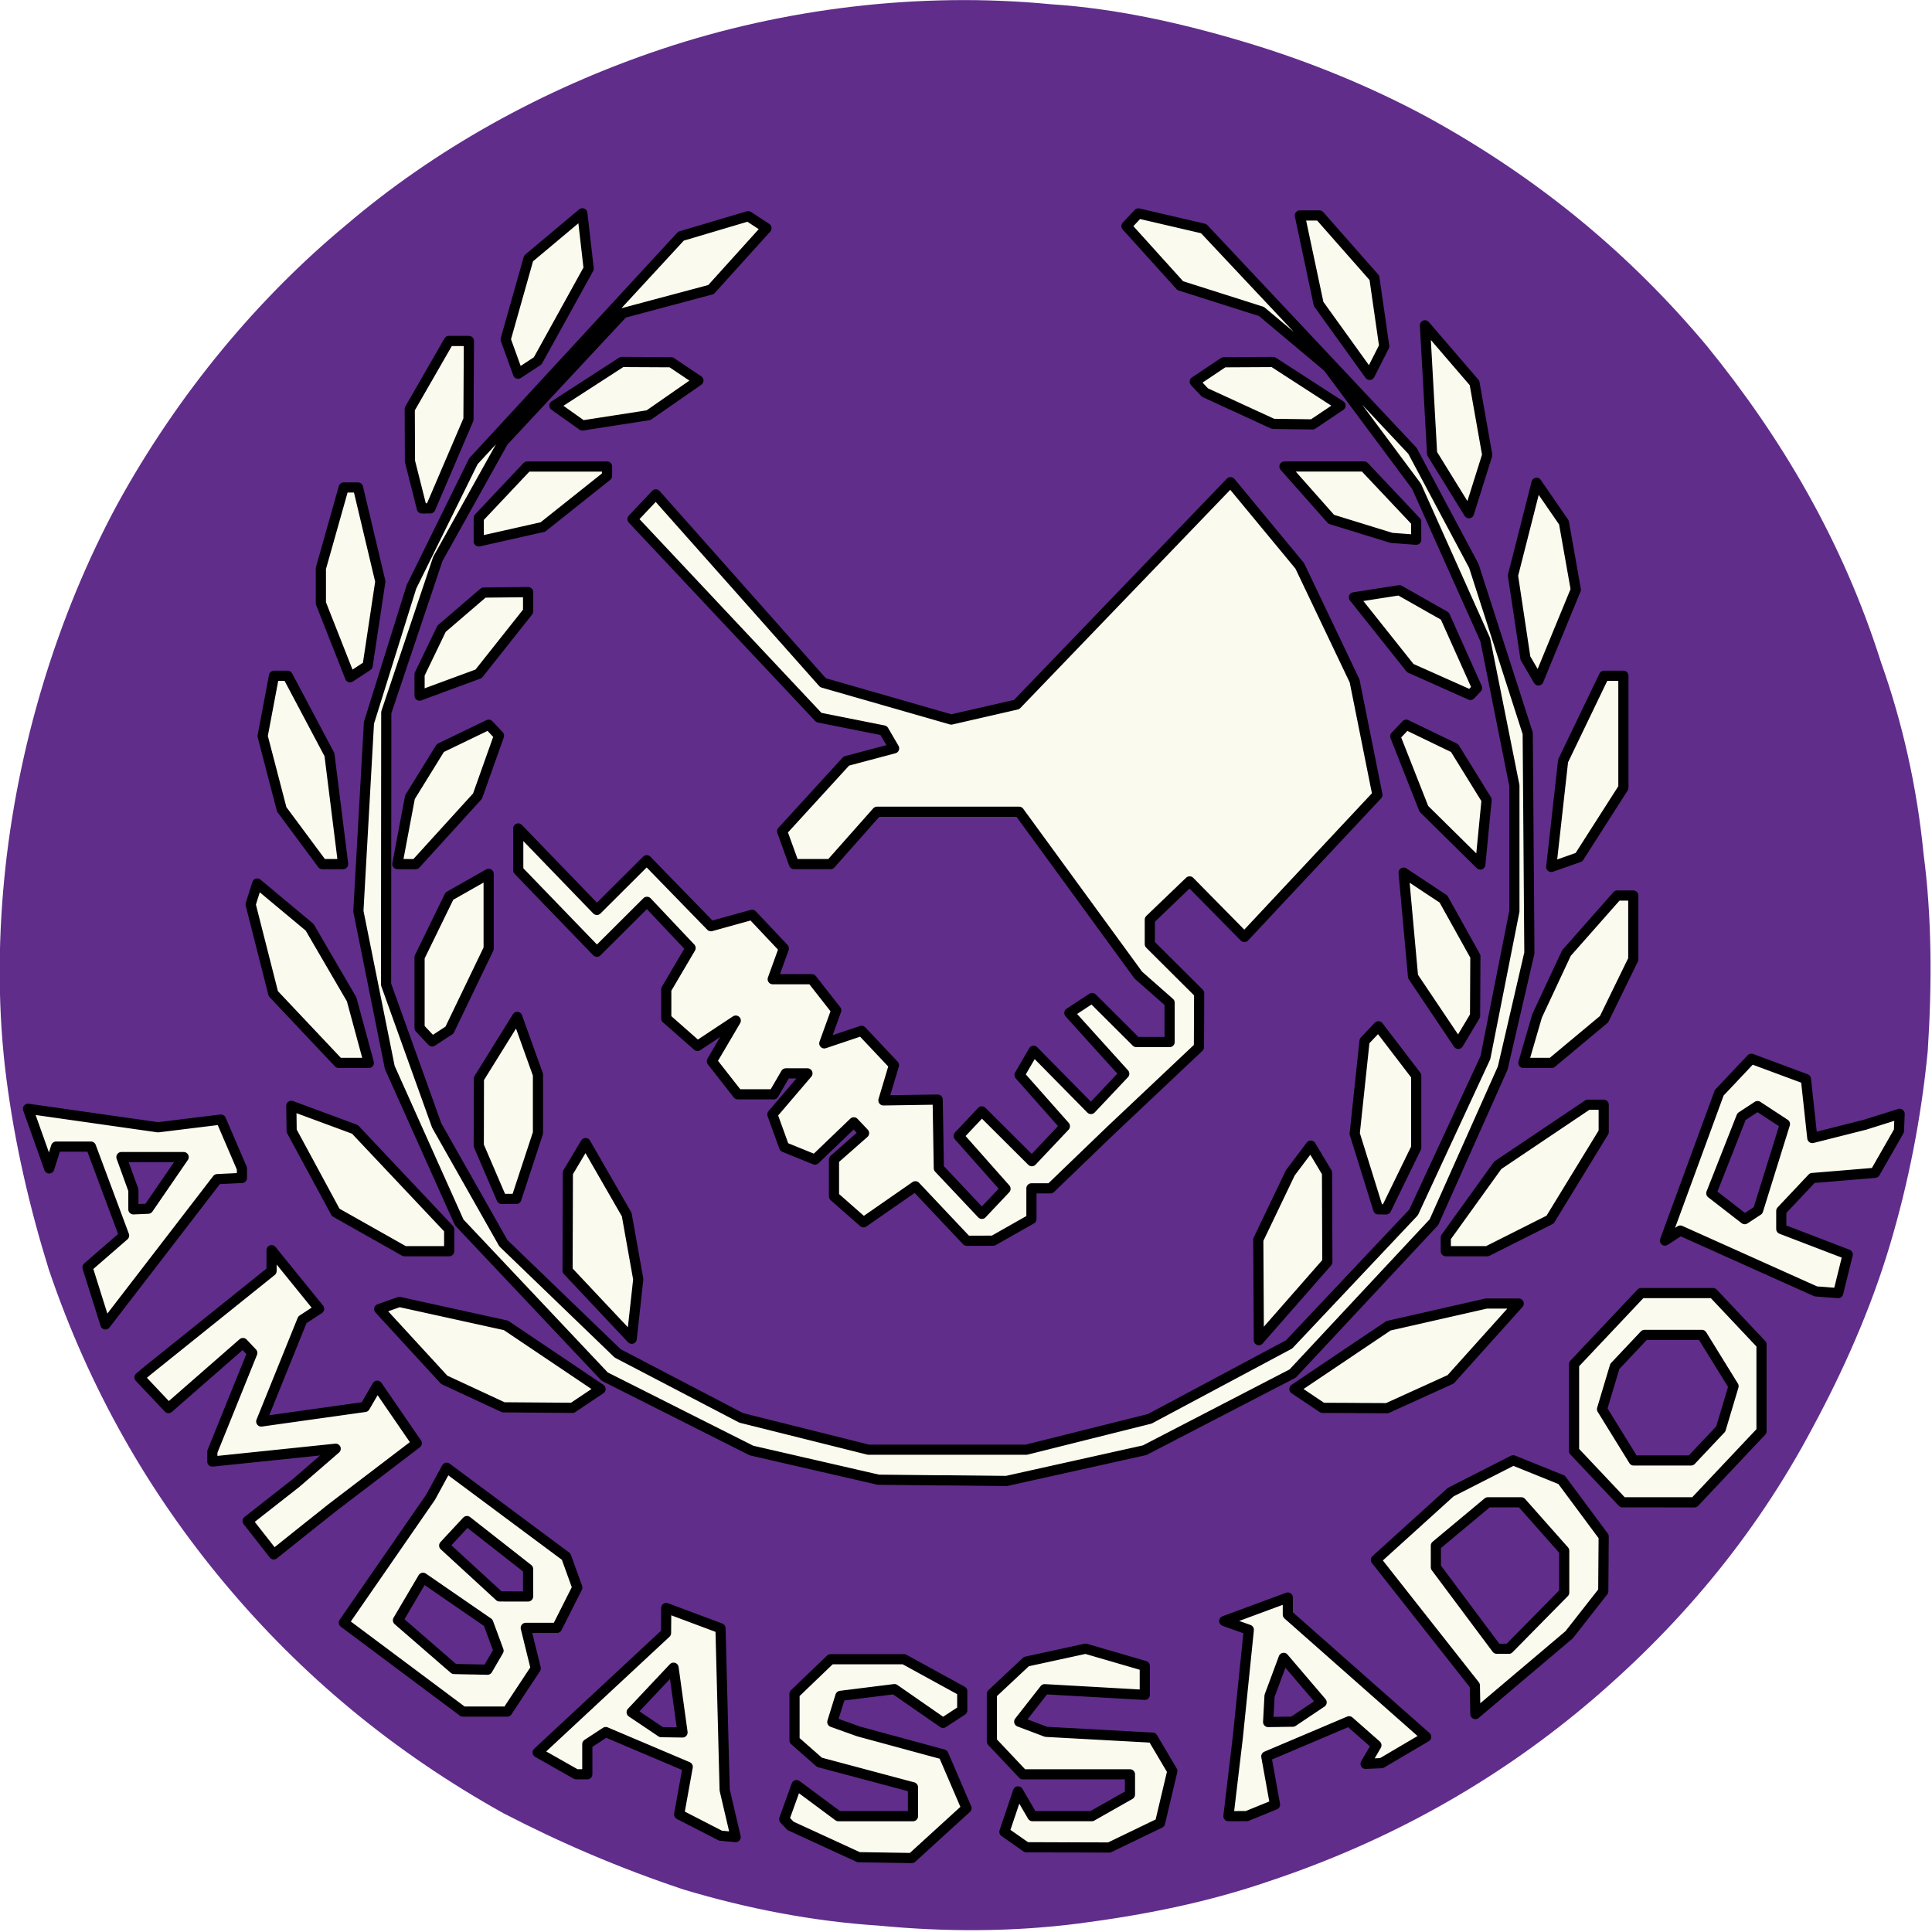
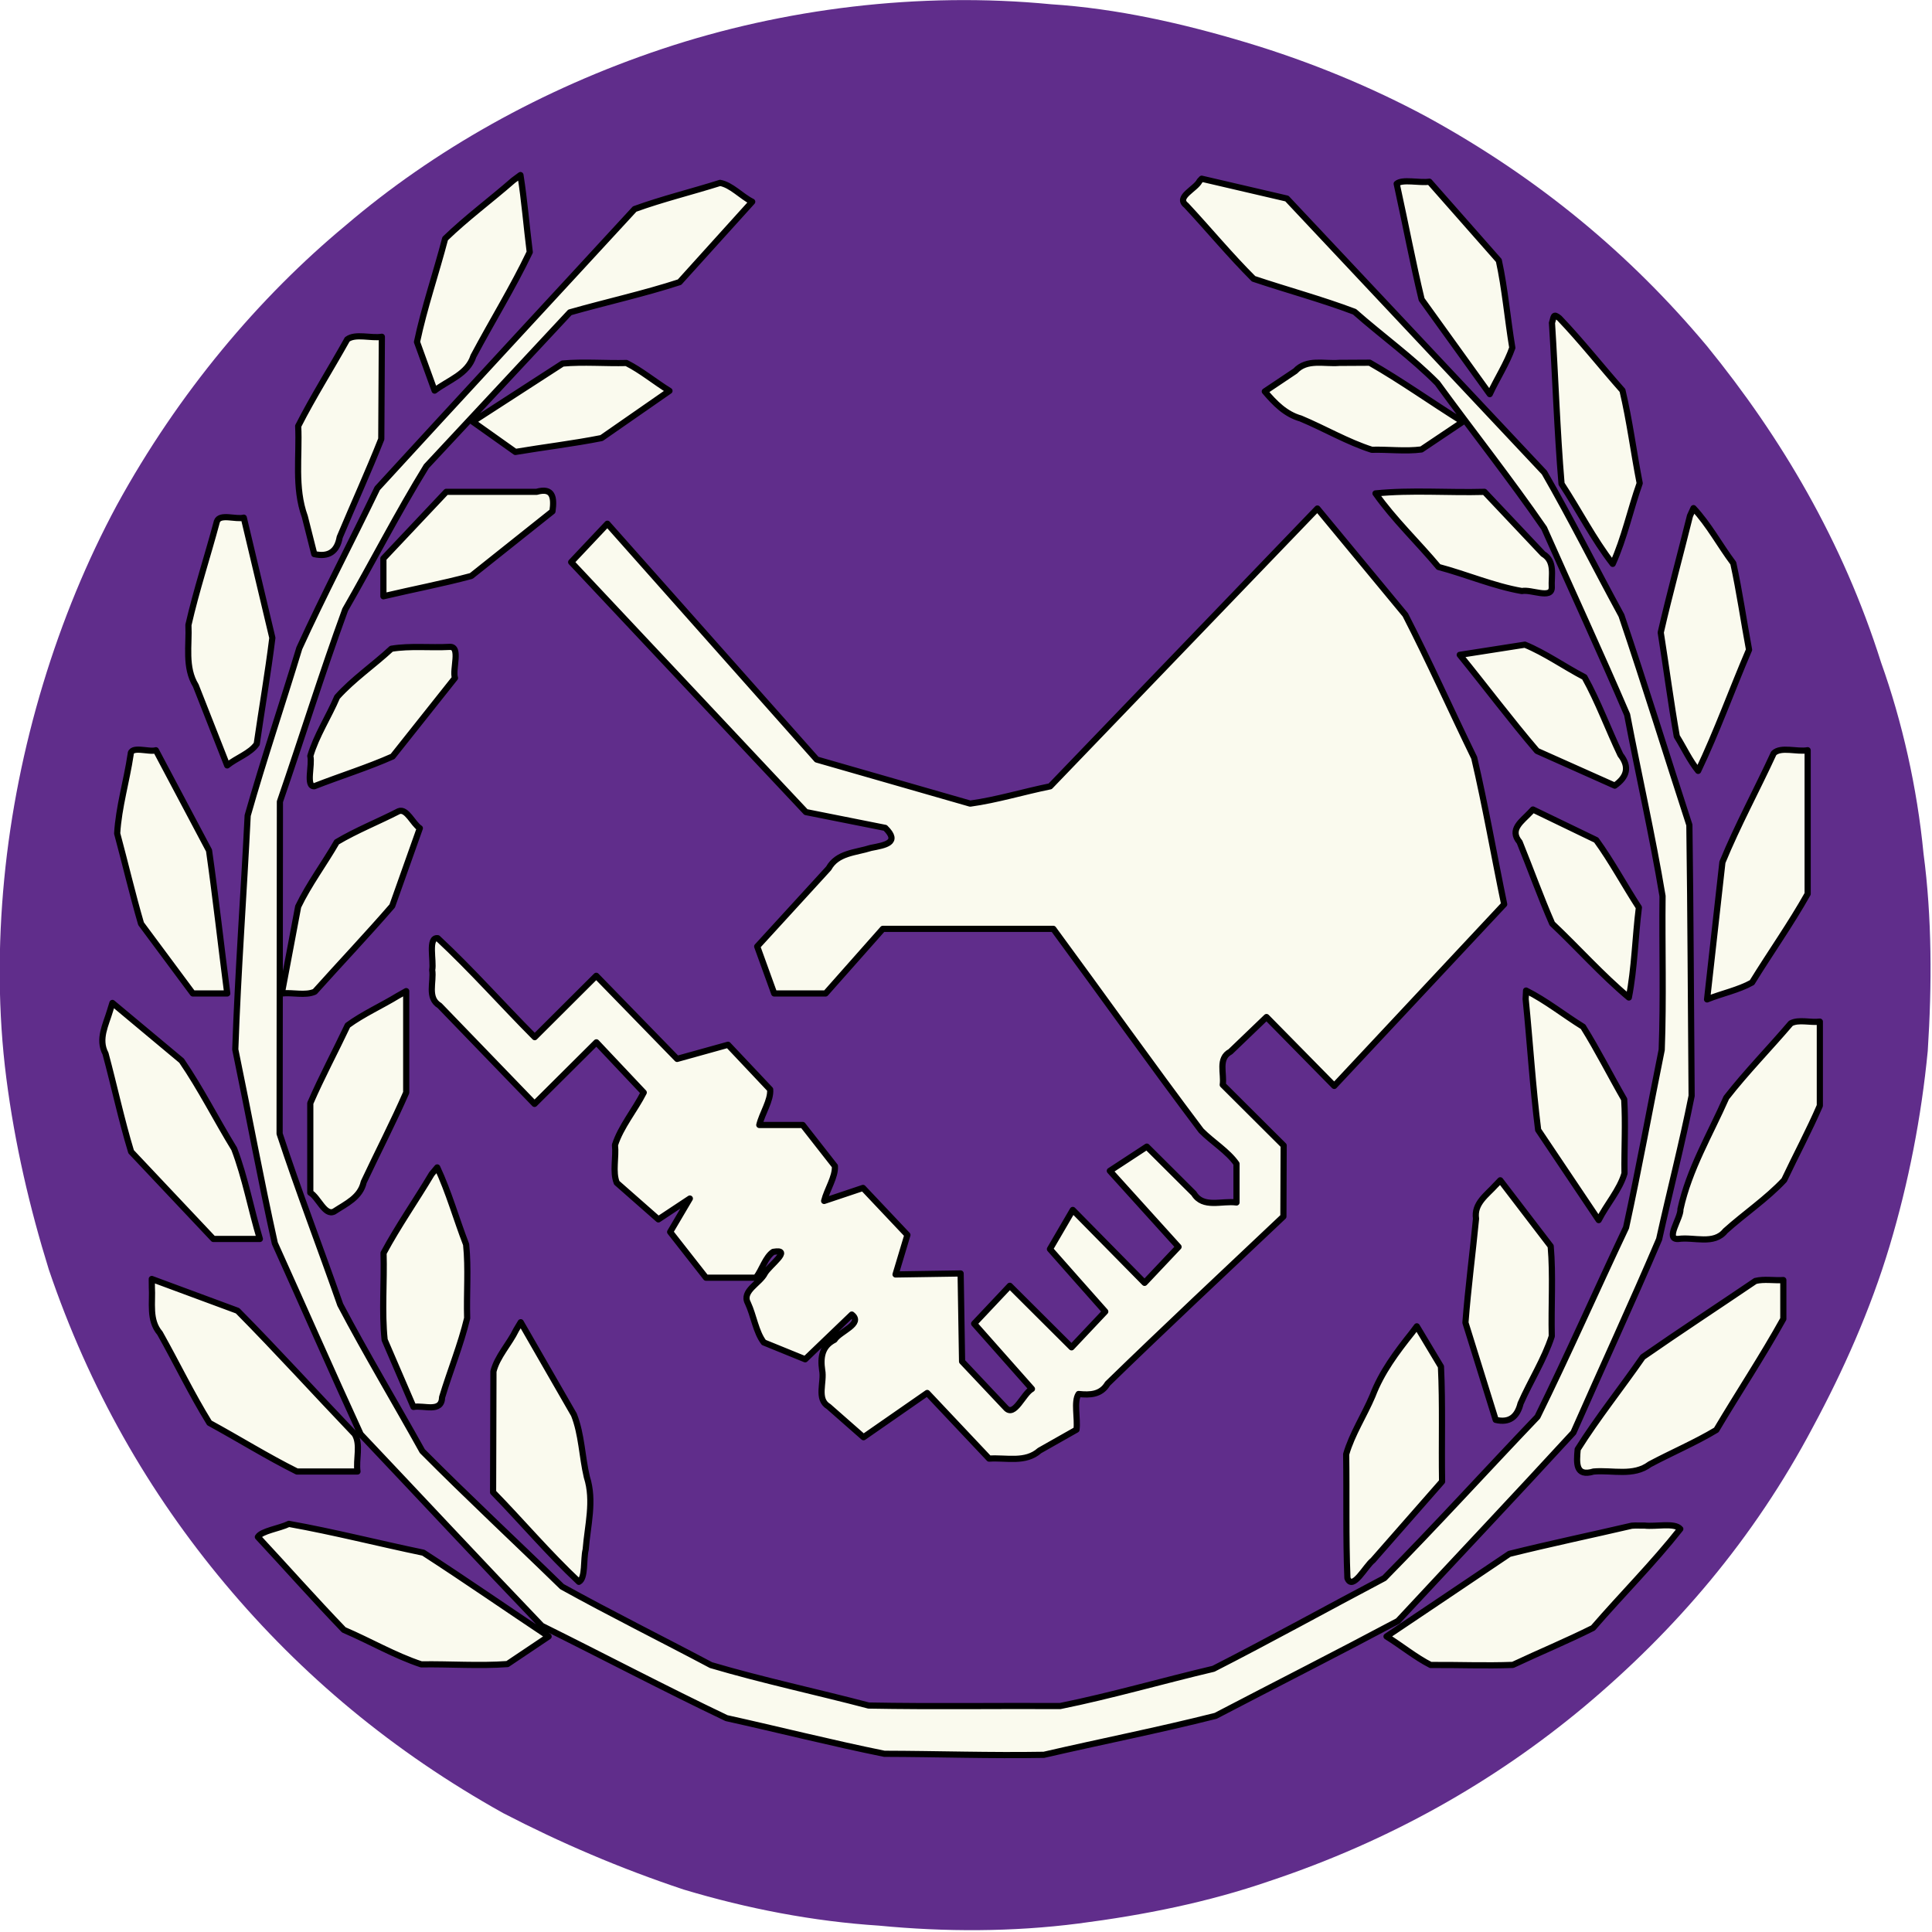
<svg xmlns="http://www.w3.org/2000/svg" version="1.1" width="91" height="91" viewBox="0, 0, 91, 91" xml:space="preserve" fill-rule="evenodd" stroke-linecap="round" stroke-linejoin="round" style="clip-rule:evenodd;">
  <filter x="-0.2" width="300%" height="300%" id="dropshadow">
    <feGaussianBlur stdDeviation="2" in="SourceAlpha" />
    <feOffset dx="0" dy="0" result="offsetblur" />
    <feMerge>
      <feMergeNode />
      <feMergeNode in="SourceGraphic" />
    </feMerge>
  </filter>
  <g id="background">
    <path d="M16.3 10.6 C20.4 7.1 25.5 4.2 31.2 2.3 C36.9 0.4 43.3 -0.4 49.5 0.2 C52.6 0.4 55.7 1.1 58.7 2 C61.7 2.9 64.6 4.1 67.2 5.5 C72.5 8.4 76.8 12 80.4 16.3 C83.9 20.6 86.8 25.5 88.6 31.2 C89.6 34 90.3 37.1 90.6 40.2 C91 43.2 91 46.4 90.8 49.5 C90.5 52.6 89.9 55.7 89 58.7 C88.1 61.7 86.8 64.6 85.4 67.2 C82.6 72.5 78.9 76.8 74.6 80.4 C70.4 83.9 65.5 86.7 59.8 88.6 C56.9 89.6 53.9 90.2 50.8 90.6 C47.7 91 44.5 91 41.4 90.7 C38.3 90.5 35.2 89.9 32.2 89 C29.2 88 26.4 86.8 23.7 85.4 C18.5 82.5 14.2 78.9 10.6 74.6 C7 70.3 4.2 65.4 2.3 59.8 C1.4 56.9 0.7 53.9 0.3 50.8 C-0.1 47.7 -0.1 44.5 0.2 41.4 C0.8 35.2 2.7 29 5.5 23.8 C8.4 18.5 12.2 14 16.3 10.6 z" fill-rule="nonzero" style="fill:#602D8B;" />
  </g>
-   <path style="fill:#fafaee;fill-opacity:1;stroke:#000000;stroke-width:0.479;stroke-opacity:1" d="m 41.696,87.496 -1.252,-0.019 -1.605,-0.738 -1.605,-0.738 -0.148,-0.157 -0.148,-0.157 0.29,-0.803 0.29,-0.803 0.986,0.732 0.986,0.732 h 1.756 1.756 V 84.864 84.183 L 40.799,83.595 38.598,83.008 38.01,82.491 37.423,81.974 v -1.095 -1.095 l 0.85,-0.816 0.85,-0.816 h 1.729 1.729 l 1.371,0.752 1.371,0.752 v 0.451 0.451 l -0.452,0.296 -0.452,0.296 -1.145,-0.795 -1.145,-0.795 -1.272,0.159 -1.272,0.159 -0.191,0.616 -0.191,0.616 0.62,0.222 0.62,0.222 1.996,0.542 1.996,0.542 0.544,1.265 0.544,1.265 -1.287,1.174 -1.287,1.174 -1.252,-0.019 z m 8.602,-0.481 -1.953,-0.007 -0.518,-0.362 -0.518,-0.362 0.321,-0.953 0.321,-0.953 0.34,0.583 0.34,0.583 h 1.397 1.397 l 0.899,-0.51 0.899,-0.51 V 84.049 83.573 H 50.702 48.179 L 47.449,82.799 46.719,82.025 V 80.904 79.784 l 0.813,-0.761 0.813,-0.761 1.394,-0.303 1.394,-0.303 1.394,0.406 1.394,0.406 v 0.681 0.681 l -2.358,-0.133 -2.358,-0.133 -0.599,0.765 -0.599,0.765 0.633,0.239 0.633,0.239 2.508,0.137 2.508,0.137 0.465,0.786 0.465,0.786 -0.29,1.224 -0.29,1.224 -1.195,0.577 -1.195,0.577 -1.953,-0.007 z m -16.004,-0.519 -0.357,-0.033 -0.974,-0.501 -0.974,-0.501 0.202,-1.12 0.202,-1.12 -1.931,-0.819 -1.931,-0.819 -0.434,0.284 -0.434,0.284 v 0.71 0.71 h -0.263 -0.263 l -0.906,-0.514 -0.906,-0.514 3.023,-2.812 3.023,-2.812 0.005,-0.59 0.005,-0.59 1.278,0.478 1.278,0.478 0.098,3.808 0.098,3.808 0.259,1.109 0.259,1.109 -0.357,-0.033 z m -2.646,-4.902 0.5,0.007 -0.211,-1.525 -0.211,-1.525 -0.987,1.049 -0.987,1.049 0.697,0.469 0.697,0.469 0.5,0.007 z m 26.645,3.95 h -0.432 l 0.22,-1.848 0.22,-1.848 0.26,-2.542 0.26,-2.542 -0.579,-0.205 -0.579,-0.205 1.498,-0.554 1.498,-0.554 v 0.403 0.403 l 3.258,2.878 3.258,2.878 -1.051,0.619 -1.051,0.619 -0.376,0.017 -0.376,0.017 0.255,-0.437 0.255,-0.437 -0.643,-0.566 -0.643,-0.566 -1.95,0.827 -1.95,0.827 0.205,1.136 0.205,1.136 -0.666,0.271 -0.666,0.271 H 58.294 Z m 2.019,-4.443 0.581,-0.007 0.679,-0.455 0.679,-0.455 -0.894,-1.048 -0.894,-1.048 -0.333,0.895 -0.333,0.895 -0.033,0.616 -0.033,0.616 0.581,-0.007 z M 22.847,80.617 h -1.045 l -2.803,-2.094 -2.803,-2.094 2.045,-2.957 2.045,-2.957 0.376,-0.691 0.376,-0.691 2.814,2.093 2.814,2.093 0.263,0.728 0.263,0.728 -0.479,0.95 -0.479,0.95 h -0.735 -0.735 l 0.235,0.954 0.235,0.954 -0.672,1.017 -0.672,1.017 z m -0.673,-1.989 0.786,0.018 0.261,-0.448 0.261,-0.448 -0.244,-0.66 -0.244,-0.66 -1.535,-1.057 -1.535,-1.057 -0.59,1.001 -0.59,1.001 1.322,1.147 1.322,1.147 0.786,0.018 z m 2.029,-3.432 h 0.671 v -0.647 -0.647 l -1.44,-1.129 -1.44,-1.129 -0.536,0.577 -0.536,0.577 1.304,1.198 1.304,1.198 z m 47.497,3.671 -2.208,1.869 -0.012,-0.675 -0.012,-0.675 -2.33,-2.957 -2.33,-2.957 1.761,-1.595 1.761,-1.595 1.472,-0.75 1.472,-0.75 1.14,0.46 1.14,0.46 0.991,1.335 0.991,1.335 -0.01,1.289 -0.01,1.289 -0.803,1.024 -0.803,1.024 -2.208,1.869 z m -0.916,-1.207 h 0.284 l 1.304,-1.324 1.304,-1.324 v -0.985 -0.985 l -1.011,-1.141 -1.011,-1.141 h -0.786 -0.786 l -1.225,1.021 -1.225,1.021 v 0.509 0.509 l 1.433,1.919 1.433,1.919 z m -56.511,-5.55 -1.378,1.103 -0.616,-0.786 -0.616,-0.786 1.144,-0.897 1.144,-0.897 0.93,-0.805 0.93,-0.805 -2.905,0.302 -2.905,0.302 v -0.23 -0.23 l 0.941,-2.328 0.941,-2.328 -0.22,-0.233 -0.22,-0.233 -1.753,1.532 -1.753,1.532 -0.683,-0.724 -0.683,-0.724 0.205,-0.171 0.205,-0.171 2.905,-2.333 2.905,-2.333 v -0.491 -0.491 l 1.12,1.381 1.12,1.381 -0.394,0.258 -0.394,0.258 -0.969,2.396 -0.969,2.396 2.441,-0.343 2.441,-0.343 0.291,-0.5 0.291,-0.5 0.931,1.355 0.931,1.355 -1.991,1.518 -1.991,1.518 z m 63.843,-1.349 H 76.422 L 75.281,69.551 74.14,68.342 v -2.043 -2.043 l 1.58,-1.675 1.58,-1.675 h 1.694 1.694 l 1.141,1.21 1.141,1.21 v 2.043 2.043 l -1.58,1.675 -1.58,1.675 z m 0.185,-1.971 h 1.35 l 0.7,-0.742 0.7,-0.742 0.301,-1.007 0.301,-1.007 -0.746,-1.208 -0.746,-1.208 H 78.81 77.46 l -0.7,0.742 -0.7,0.742 -0.301,1.007 -0.301,1.007 0.746,1.208 0.746,1.208 z m -33.906,0.938 -3.021,-0.031 -2.988,-0.687 -2.988,-0.687 -3.459,-1.742 -3.459,-1.742 -3.426,-3.632 -3.426,-3.632 -1.635,-3.65 -1.635,-3.65 -0.739,-3.679 -0.739,-3.679 0.249,-4.435 0.249,-4.435 1.001,-3.203 1.001,-3.203 1.458,-2.957 1.458,-2.957 4.89,-5.302 4.89,-5.302 1.583,-0.47 1.583,-0.47 0.43,0.282 0.43,0.282 -1.306,1.446 -1.306,1.446 -2.071,0.553 -2.071,0.553 -2.82,3.025 -2.82,3.025 -1.543,2.766 -1.543,2.766 -1.214,3.615 -1.214,3.615 -0.005,6.406 -0.005,6.406 1.193,3.322 1.193,3.322 1.57,2.772 1.57,2.772 2.692,2.595 2.692,2.595 2.91,1.519 2.91,1.519 2.996,0.749 2.996,0.749 h 3.718 3.718 l 2.906,-0.727 2.906,-0.727 3.281,-1.752 3.281,-1.752 2.933,-3.11 2.933,-3.11 1.691,-3.644 1.691,-3.644 0.683,-3.45 0.683,-3.45 v -2.957 -2.957 l -0.686,-3.435 -0.686,-3.435 -1.619,-3.614 -1.619,-3.614 -2.088,-2.806 -2.088,-2.806 -1.563,-1.311 -1.563,-1.311 -1.913,-0.608 -1.913,-0.608 -1.267,-1.403 -1.267,-1.403 0.281,-0.298 0.281,-0.298 1.538,0.358 1.538,0.358 4.917,5.233 4.917,5.233 1.445,2.71 1.445,2.71 1.269,3.942 1.269,3.942 0.039,5.174 0.039,5.174 -0.628,2.71 -0.628,2.71 -1.619,3.629 -1.619,3.629 -3.327,3.565 -3.327,3.565 -3.486,1.806 -3.486,1.806 -3.253,0.724 -3.253,0.724 -3.021,-0.031 z m -19.056,-3.429 -1.627,-0.012 -1.394,-0.648 -1.394,-0.648 -1.531,-1.666 -1.531,-1.666 0.475,-0.168 0.475,-0.168 2.509,0.552 2.509,0.552 2.229,1.499 2.229,1.499 -0.66,0.443 -0.66,0.443 z m 38.475,0.019 -1.525,-0.007 -0.66,-0.443 -0.66,-0.443 2.216,-1.49 2.216,-1.49 2.301,-0.523 2.301,-0.523 h 0.765 0.765 l -1.602,1.784 -1.602,1.784 -1.496,0.68 -1.496,0.68 -1.525,-0.007 z m -33.905,-4.661 -0.154,1.401 -1.511,-1.607 -1.511,-1.607 0.007,-2.303 0.007,-2.303 0.417,-0.699 0.417,-0.699 0.969,1.684 0.969,1.684 0.272,1.524 0.272,1.524 z m 30.998,-0.375 -1.614,1.841 -0.013,-2.365 -0.013,-2.365 0.755,-1.577 0.755,-1.577 0.482,-0.639 0.482,-0.639 0.382,0.639 0.382,0.639 0.007,2.102 0.007,2.102 -1.614,1.841 z M 7.6,58.961 4.966,62.382 4.543,61.037 4.121,59.693 l 0.862,-0.749 0.862,-0.749 -0.781,-2.094 -0.781,-2.094 H 3.463 2.643 l -0.162,0.514 -0.162,0.514 -0.5,-1.405 -0.5,-1.405 3.063,0.436 3.063,0.436 1.48,-0.182 1.48,-0.182 0.495,1.152 0.495,1.152 v 0.223 0.223 l -0.581,0.028 -0.581,0.028 z m -0.968,-2.014 0.349,-0.015 0.835,-1.216 0.835,-1.216 H 7.185 5.719 l 0.282,0.779 0.282,0.779 v 0.452 0.452 l 0.349,-0.015 z m 79.422,3.919 -0.527,-0.039 -3.192,-1.433 -3.192,-1.433 -0.36,0.236 -0.36,0.236 1.277,-3.48 1.277,-3.48 0.757,-0.802 0.757,-0.802 1.285,0.477 1.285,0.477 0.151,1.39 0.151,1.39 1.243,-0.314 1.243,-0.314 0.813,-0.256 0.813,-0.256 -0.016,0.403 -0.016,0.403 -0.564,0.986 -0.564,0.986 -0.581,0.049 -0.581,0.049 -0.896,0.074 -0.896,0.074 -0.73,0.774 -0.73,0.774 v 0.426 0.426 l 1.565,0.6 1.565,0.6 -0.225,0.91 -0.225,0.91 -0.527,-0.039 z m -3.561,-3.648 0.314,-0.206 0.633,-2.034 0.633,-2.034 -0.645,-0.423 -0.645,-0.423 -0.378,0.248 -0.378,0.248 -0.711,1.805 -0.711,1.805 0.787,0.61 0.787,0.61 z m -62.389,1.716 h -1.053 l -1.619,-0.914 -1.619,-0.914 -1.038,-1.92 -1.038,-1.92 -0.008,-0.59 -0.008,-0.59 1.498,0.554 1.498,0.554 2.22,2.354 2.22,2.354 v 0.516 0.516 z m 48.97,0 h -0.975 v -0.323 -0.323 l 1.223,-1.7 1.223,-1.7 2.122,-1.427 2.122,-1.427 h 0.374 0.374 v 0.641 0.641 l -1.262,2.064 -1.262,2.064 -1.48,0.745 -1.48,0.745 z M 46.158,58.441 H 45.536 L 44.325,57.158 43.115,55.875 41.894,56.723 40.672,57.572 39.977,56.961 39.282,56.349 v -0.865 -0.865 l 0.708,-0.623 0.708,-0.623 -0.241,-0.255 -0.241,-0.255 -0.915,0.878 -0.915,0.878 -0.725,-0.295 -0.725,-0.295 -0.278,-0.769 -0.278,-0.769 0.826,-0.967 0.826,-0.967 h -0.509 -0.509 l -0.287,0.493 -0.287,0.493 h -0.845 -0.845 l -0.61,-0.779 -0.61,-0.779 0.563,-0.957 0.563,-0.957 -0.902,0.597 -0.902,0.597 -0.735,-0.647 -0.735,-0.647 v -0.686 -0.686 l 0.573,-0.973 0.573,-0.973 -1.027,-1.088 -1.027,-1.088 -1.18,1.176 -1.18,1.176 -1.852,-1.918 -1.852,-1.918 V 40.008 39.022 l 1.852,1.918 1.852,1.918 1.174,-1.17 1.174,-1.17 1.512,1.554 1.512,1.554 0.97,-0.269 0.97,-0.269 0.747,0.792 0.747,0.792 -0.262,0.725 -0.262,0.725 h 0.922 0.922 l 0.574,0.733 0.574,0.733 -0.281,0.778 -0.281,0.778 0.878,-0.295 0.878,-0.295 0.762,0.808 0.762,0.808 -0.248,0.83 -0.248,0.83 1.278,-0.019 1.278,-0.019 0.027,1.616 0.027,1.616 1.014,1.075 1.014,1.075 0.557,-0.59 0.557,-0.59 -1.103,-1.245 -1.103,-1.245 0.545,-0.578 0.545,-0.578 1.178,1.173 1.178,1.173 0.778,-0.824 0.778,-0.824 -1.068,-1.206 -1.068,-1.206 0.332,-0.57 0.332,-0.57 1.35,1.371 1.35,1.371 0.784,-0.831 0.784,-0.831 -1.293,-1.431 -1.293,-1.431 0.537,-0.352 0.537,-0.352 1.041,1.037 1.041,1.037 h 0.783 0.783 V 48.153 47.227 l -0.737,-0.649 -0.737,-0.649 -2.807,-3.847 -2.807,-3.847 h -3.347 -3.347 l -1.092,1.232 -1.092,1.232 h -0.863 -0.863 l -0.279,-0.772 -0.279,-0.772 1.512,-1.654 1.512,-1.654 1.125,-0.299 1.125,-0.299 -0.246,-0.422 -0.246,-0.422 -1.526,-0.304 -1.526,-0.304 -4.389,-4.673 -4.389,-4.673 0.549,-0.582 0.549,-0.582 3.938,4.435 3.938,4.435 3.02,0.867 3.02,0.867 1.54,-0.353 1.54,-0.353 5.037,-5.237 5.037,-5.237 1.63,1.971 1.63,1.971 1.292,2.71 1.292,2.71 0.537,2.683 0.537,2.683 -3.133,3.347 -3.133,3.347 -1.289,-1.309 -1.289,-1.309 -0.938,0.9 -0.938,0.9 v 0.577 0.577 l 1.162,1.157 1.162,1.157 -0.005,1.269 -0.005,1.269 -2.089,1.971 -2.089,1.971 -1.407,1.355 -1.407,1.355 h -0.449 -0.449 v 0.722 0.722 l -0.899,0.51 -0.899,0.51 z m 18.944,-1.478 h -0.184 l -0.555,-1.783 -0.555,-1.783 0.232,-2.183 0.232,-2.183 0.327,-0.345 0.327,-0.345 0.89,1.163 0.89,1.163 v 1.695 1.695 l -0.709,1.454 -0.709,1.454 z M 23.974,56.47 h -0.345 l -0.539,-1.255 -0.539,-1.255 0.003,-1.578 0.003,-1.578 0.903,-1.453 0.903,-1.453 0.488,1.361 0.488,1.361 v 1.373 1.373 l -0.51,1.552 -0.51,1.552 z m -7.312,-6.406 h -0.711 l -1.539,-1.631 -1.539,-1.631 -0.534,-2.101 -0.534,-2.101 0.155,-0.492 0.155,-0.492 1.234,1.029 1.234,1.029 0.99,1.699 0.99,1.699 0.405,1.496 0.405,1.496 z m 55.758,0 h -0.666 l 0.323,-1.109 0.323,-1.109 0.691,-1.478 0.691,-1.478 1.196,-1.355 1.196,-1.355 h 0.378 0.378 v 1.503 1.503 l -0.688,1.41 -0.688,1.41 -1.234,1.029 -1.234,1.029 z m -51.657,-1.279 -0.407,0.266 -0.297,-0.315 -0.297,-0.315 v -1.667 -1.667 l 0.702,-1.439 0.702,-1.439 0.925,-0.525 0.925,-0.525 v 1.762 1.762 l -0.923,1.918 -0.923,1.918 z m 48.32,-0.277 -0.395,0.662 -1.066,-1.587 -1.066,-1.587 -0.222,-2.447 -0.222,-2.447 0.939,0.622 0.939,0.622 0.751,1.349 0.751,1.349 -0.007,1.402 -0.007,1.402 -0.395,0.662 z M 15.673,40.7 H 15.182 L 14.225,39.411 13.269,38.122 12.82,36.397 12.37,34.672 12.638,33.251 12.906,31.83 h 0.321 0.321 l 0.985,1.858 0.985,1.858 0.322,2.577 0.322,2.577 z m 3.475,0 h -0.432 l 0.297,-1.576 0.297,-1.576 0.715,-1.157 0.715,-1.157 1.139,-0.55 1.139,-0.55 0.243,0.258 0.243,0.258 -0.506,1.424 -0.506,1.424 -1.457,1.602 -1.457,1.602 z m 50.725,-1.503 -0.148,1.524 -1.33,-1.313 -1.33,-1.313 -0.673,-1.707 -0.673,-1.707 0.258,-0.273 0.258,-0.273 1.139,0.55 1.139,0.55 0.754,1.22 0.754,1.22 z m 3.846,1.408 -0.653,0.228 0.279,-2.497 0.279,-2.497 0.965,-2.005 0.965,-2.005 h 0.455 0.455 v 2.637 2.637 l -1.046,1.636 -1.046,1.636 z M 21.152,32.251 19.762,32.765 V 32.265 31.765 l 0.519,-1.076 0.519,-1.076 0.991,-0.851 0.991,-0.851 1.046,-0.011 1.046,-0.011 v 0.455 0.455 l -1.166,1.47 -1.166,1.47 z m 48.264,0.317 -0.156,0.165 -1.417,-0.632 -1.417,-0.632 -1.327,-1.667 -1.327,-1.667 1.07,-0.167 1.07,-0.167 1.072,0.608 1.072,0.608 0.758,1.693 0.758,1.693 z M 16.902,31.63 16.489,31.901 15.802,30.157 15.114,28.412 v -0.821 -0.821 l 0.538,-1.905 0.538,-1.905 h 0.336 0.336 l 0.526,2.214 0.526,2.214 -0.299,1.985 -0.299,1.985 z m 56.441,-1.72 -0.88,2.139 -0.307,-0.526 -0.307,-0.526 -0.293,-1.945 -0.293,-1.945 0.555,-2.184 0.555,-2.184 0.645,0.936 0.645,0.936 0.28,1.581 0.28,1.581 z m -49.282,-4.748 -1.511,0.34 v -0.554 -0.554 l 1.141,-1.21 1.141,-1.21 h 1.88 1.88 v 0.221 0.221 l -1.511,1.203 -1.511,1.203 z m 42.062,0.217 -0.581,-0.044 -1.42,-0.438 -1.42,-0.438 -1.101,-1.243 -1.101,-1.243 h 1.877 1.877 l 1.225,1.299 1.225,1.299 v 0.426 0.426 z M 20.071,23.946 h -0.201 l -0.28,-1.109 -0.28,-1.109 -0.005,-1.232 -0.005,-1.232 0.921,-1.602 0.921,-1.602 h 0.472 0.472 l -0.01,1.848 -0.01,1.848 -0.897,2.094 -0.897,2.094 h -0.201 z m 49.549,-1.145 -0.431,1.372 -0.868,-1.405 -0.868,-1.405 -0.168,-3.02 -0.168,-3.02 1.167,1.357 1.167,1.357 0.3,1.696 0.3,1.696 z m -40.63,-3.003 -1.56,0.242 -0.659,-0.468 -0.659,-0.468 1.588,-1.027 1.588,-1.027 1.162,0.006 1.162,0.006 0.642,0.431 0.642,0.431 -1.174,0.816 -1.174,0.816 z m 31.904,0.179 -0.93,-0.012 -1.605,-0.738 -1.605,-0.738 -0.24,-0.255 -0.24,-0.255 0.684,-0.458 0.684,-0.458 1.162,-0.006 1.162,-0.006 1.588,1.027 1.588,1.027 -0.659,0.442 -0.659,0.442 -0.93,-0.012 z m -36.029,-2.678 -0.463,0.303 -0.292,-0.807 -0.292,-0.807 0.539,-1.908 0.539,-1.908 1.267,-1.062 1.267,-1.062 0.149,1.302 0.149,1.302 -1.2,2.171 -1.2,2.171 z m 39.992,-0.316 -0.344,0.675 -1.202,-1.671 -1.202,-1.671 -0.442,-2.084 -0.442,-2.084 h 0.461 0.461 l 1.294,1.469 1.294,1.469 0.232,1.611 0.232,1.611 z" id="path21291" />
+   <path style="fill:#fafaee;stroke:#000000;stroke-width:0.291" d="m 24.176,8.496 c -1.056,0.924 -2.216,1.78 -3.209,2.744 -0.424,1.622 -0.985,3.248 -1.326,4.867 0.277,0.764 0.554,1.527 0.83,2.291 0.654,-0.501 1.554,-0.77 1.827,-1.622 0.869,-1.636 1.867,-3.248 2.654,-4.901 -0.152,-1.209 -0.248,-2.425 -0.438,-3.629 -0.113,0.083 -0.225,0.167 -0.338,0.25 z m 32.328,0.025 c -0.185,0.385 -1.141,0.758 -0.632,1.15 1.064,1.144 2.076,2.367 3.173,3.461 1.579,0.53 3.208,0.967 4.756,1.553 1.285,1.135 2.701,2.147 3.901,3.362 1.665,2.283 3.428,4.508 5.028,6.829 1.297,2.931 2.65,5.844 3.91,8.787 0.543,2.85 1.191,5.689 1.668,8.545 -0.026,2.412 0.052,4.835 -0.039,7.24 -0.567,2.788 -1.073,5.596 -1.679,8.371 -1.401,2.964 -2.73,5.978 -4.173,8.914 -2.41,2.524 -4.768,5.117 -7.211,7.597 -2.686,1.416 -5.349,2.894 -8.05,4.272 -2.409,0.568 -4.802,1.266 -7.22,1.755 -3.006,-0.016 -6.021,0.032 -9.022,-0.024 C 38.445,79.683 35.931,79.151 33.489,78.429 31.155,77.189 28.777,76.011 26.471,74.733 24.285,72.6 22.039,70.514 19.892,68.35 18.613,66.047 17.252,63.782 16.026,61.454 15.087,58.767 14.055,56.096 13.17,53.4 c 0.004,-5.214 0.008,-10.428 0.014,-15.642 1.037,-3.008 1.983,-6.056 3.074,-9.04 1.289,-2.243 2.473,-4.561 3.826,-6.757 2.252,-2.416 4.505,-4.833 6.758,-7.248 1.714,-0.488 3.489,-0.877 5.166,-1.424 1.141,-1.262 2.282,-2.524 3.422,-3.787 C 34.919,9.248 34.449,8.708 33.916,8.615 32.582,9.037 31.194,9.372 29.893,9.846 25.856,14.233 21.797,18.605 17.771,23 c -1.211,2.516 -2.514,4.995 -3.673,7.531 -0.798,2.63 -1.683,5.243 -2.432,7.882 -0.182,3.671 -0.458,7.349 -0.584,11.016 0.631,3.041 1.191,6.105 1.863,9.132 1.353,2.995 2.672,6.012 4.043,8.995 2.846,3.004 5.669,6.04 8.531,9.023 2.903,1.439 5.779,2.955 8.699,4.347 2.48,0.55 4.951,1.176 7.436,1.68 2.504,0.006 5.016,0.092 7.515,0.048 2.692,-0.623 5.415,-1.159 8.089,-1.835 2.86,-1.493 5.745,-2.954 8.589,-4.47 2.751,-2.959 5.532,-5.898 8.262,-8.871 1.338,-3.038 2.737,-6.056 4.038,-9.107 0.498,-2.253 1.082,-4.496 1.531,-6.755 C 79.641,47.364 79.631,43.107 79.572,38.859 78.5,35.573 77.481,32.264 76.373,28.992 75.153,26.754 74.01,24.462 72.742,22.259 68.7,17.957 64.657,13.655 60.615,9.352 59.278,9.04 57.94,8.726 56.602,8.418 l -0.069,0.073 z m 9.326,0.34 c 0.384,1.745 0.715,3.514 1.131,5.244 1.071,1.486 2.138,2.974 3.209,4.459 0.337,-0.731 0.803,-1.439 1.062,-2.184 -0.227,-1.363 -0.343,-2.775 -0.635,-4.109 -1.091,-1.237 -2.181,-2.475 -3.271,-3.713 -0.467,0.07 -1.278,-0.138 -1.54,0.098 0.015,0.068 0.029,0.137 0.044,0.205 z m 7.27,6.352 c 0.161,2.522 0.24,5.07 0.451,7.576 0.819,1.245 1.499,2.593 2.41,3.77 0.551,-1.213 0.825,-2.542 1.271,-3.799 -0.284,-1.45 -0.473,-2.945 -0.811,-4.369 -0.997,-1.125 -1.936,-2.322 -2.97,-3.403 -0.305,-0.257 -0.26,-0.053 -0.353,0.225 z m -56.746,0.775 c -0.759,1.362 -1.608,2.701 -2.309,4.08 0.069,1.427 -0.187,2.895 0.313,4.267 0.148,0.588 0.298,1.176 0.445,1.764 0.672,0.15 1.075,-0.112 1.197,-0.796 0.646,-1.543 1.346,-3.075 1.959,-4.624 0.011,-1.605 0.018,-3.211 0.027,-4.816 -0.508,0.083 -1.252,-0.169 -1.633,0.125 z m 10.145,1.135 c -1.413,0.911 -2.823,1.826 -4.234,2.738 0.67,0.475 1.34,0.95 2.01,1.426 1.349,-0.227 2.726,-0.389 4.059,-0.654 1.066,-0.742 2.133,-1.482 3.199,-2.223 -0.682,-0.42 -1.326,-0.959 -2.027,-1.312 -0.997,0.025 -2.028,-0.064 -3.006,0.025 z m 36.582,-0.031 c -0.711,0.06 -1.522,-0.206 -2.07,0.383 -0.479,0.321 -0.958,0.643 -1.437,0.962 0.471,0.554 0.969,1.071 1.691,1.275 1.121,0.469 2.205,1.108 3.349,1.473 0.775,-0.021 1.587,0.084 2.339,-0.015 0.648,-0.434 1.294,-0.87 1.943,-1.303 -1.466,-0.911 -2.896,-1.937 -4.381,-2.783 -0.478,0.003 -0.956,0.005 -1.434,0.008 z m -42.135,6.152 c -0.962,1.021 -1.924,2.041 -2.887,3.061 0,0.594 0,1.187 0,1.781 1.376,-0.327 2.781,-0.591 4.139,-0.957 1.275,-1.014 2.549,-2.03 3.824,-3.045 0.091,-0.647 0.026,-1.138 -0.75,-0.918 -1.417,0 -2.835,0 -4.252,0 l -0.069,0.072 z m 43.842,-0.004 c 0.874,1.239 1.996,2.298 2.969,3.465 1.315,0.349 2.592,0.901 3.928,1.134 0.434,-0.092 1.402,0.394 1.406,-0.163 -0.032,-0.571 0.177,-1.237 -0.411,-1.586 -0.919,-0.975 -1.838,-1.95 -2.759,-2.923 -1.707,0.048 -3.438,-0.097 -5.133,0.074 z m 14.812,1.057 c -0.453,1.832 -0.957,3.661 -1.377,5.496 0.259,1.628 0.47,3.272 0.756,4.891 0.337,0.54 0.603,1.129 1.006,1.625 0.888,-1.859 1.585,-3.81 2.398,-5.705 -0.253,-1.356 -0.45,-2.736 -0.742,-4.076 -0.64,-0.852 -1.146,-1.815 -1.875,-2.594 -0.055,0.121 -0.111,0.242 -0.166,0.363 z m -17.744,-0.143 c -4.13,4.295 -8.26,8.589 -12.391,12.883 -1.256,0.254 -2.515,0.643 -3.768,0.814 -2.409,-0.692 -4.819,-1.384 -7.228,-2.076 -3.288,-3.702 -6.575,-7.404 -9.861,-11.107 -0.568,0.603 -1.137,1.206 -1.705,1.809 3.686,3.924 7.371,7.849 11.057,11.773 1.245,0.248 2.491,0.496 3.736,0.744 0.711,0.7 -0.004,0.812 -0.676,0.943 -0.719,0.229 -1.58,0.226 -1.99,0.964 -1.123,1.225 -2.242,2.454 -3.365,3.679 0.27,0.737 0.537,1.474 0.801,2.213 0.807,0 1.615,0 2.422,0 0.898,-1.015 1.797,-2.029 2.695,-3.043 2.676,0 5.353,0 8.029,0 2.328,3.163 4.605,6.373 6.966,9.506 0.527,0.534 1.257,0.972 1.663,1.559 0,0.608 0,1.216 0,1.824 -0.687,-0.097 -1.575,0.29 -2.007,-0.423 -0.739,-0.736 -1.479,-1.471 -2.217,-2.208 -0.581,0.38 -1.162,0.759 -1.742,1.141 1.078,1.194 2.157,2.387 3.236,3.58 -0.534,0.564 -1.067,1.129 -1.6,1.695 -1.128,-1.144 -2.255,-2.288 -3.381,-3.434 -0.36,0.614 -0.718,1.229 -1.076,1.844 0.866,0.984 1.736,1.963 2.605,2.943 -0.529,0.561 -1.058,1.123 -1.588,1.684 -0.969,-0.967 -1.939,-1.932 -2.908,-2.898 -0.559,0.595 -1.12,1.188 -1.68,1.783 0.906,1.026 1.816,2.048 2.723,3.074 -0.413,0.217 -0.827,1.365 -1.241,0.881 -0.684,-0.725 -1.367,-1.449 -2.05,-2.174 -0.022,-1.382 -0.046,-2.763 -0.068,-4.145 -1.022,0.016 -2.044,0.03 -3.066,0.047 0.185,-0.621 0.373,-1.241 0.559,-1.861 -0.697,-0.739 -1.393,-1.478 -2.092,-2.215 -0.61,0.204 -1.22,0.409 -1.83,0.613 0.132,-0.541 0.539,-1.127 0.507,-1.641 -0.506,-0.645 -1.009,-1.293 -1.516,-1.937 -0.682,0 -1.363,0 -2.045,0 0.131,-0.55 0.554,-1.159 0.512,-1.673 -0.661,-0.702 -1.322,-1.404 -1.985,-2.105 -0.799,0.223 -1.599,0.443 -2.398,0.666 -1.269,-1.305 -2.537,-2.611 -3.809,-3.914 -0.966,0.963 -1.933,1.925 -2.898,2.889 -1.532,-1.541 -2.983,-3.184 -4.569,-4.66 -0.471,-0.06 -0.176,1.066 -0.26,1.496 0.087,0.571 -0.254,1.315 0.348,1.678 1.49,1.544 2.981,3.087 4.472,4.63 0.973,-0.965 1.944,-1.933 2.914,-2.9 0.743,0.789 1.487,1.577 2.23,2.365 -0.421,0.832 -1.075,1.6 -1.355,2.469 0.064,0.577 -0.124,1.268 0.084,1.781 0.654,0.575 1.307,1.15 1.961,1.725 0.495,-0.327 0.988,-0.655 1.482,-0.982 -0.309,0.525 -0.616,1.051 -0.928,1.574 0.563,0.718 1.124,1.437 1.688,2.154 0.784,0 1.568,0 2.352,0 0.289,-0.377 0.447,-0.976 0.813,-1.217 0.95,-0.161 -0.189,0.642 -0.391,1.011 -0.234,0.473 -1.107,0.831 -0.801,1.401 0.277,0.592 0.372,1.358 0.749,1.854 0.651,0.263 1.3,0.53 1.951,0.794 0.731,-0.704 1.463,-1.405 2.195,-2.107 0.555,0.434 -0.571,0.79 -0.813,1.188 -0.591,0.296 -0.672,0.823 -0.584,1.427 0.116,0.568 -0.288,1.371 0.309,1.722 0.547,0.48 1.092,0.962 1.64,1.441 1,-0.695 2,-1.389 3,-2.084 0.973,1.03 1.944,2.061 2.916,3.092 0.811,-0.057 1.707,0.213 2.376,-0.379 0.58,-0.328 1.158,-0.659 1.739,-0.985 0.07,-0.523 -0.139,-1.325 0.1,-1.68 0.544,0.057 1.055,0.035 1.365,-0.486 2.731,-2.655 5.512,-5.257 8.281,-7.873 0.003,-1.115 0.009,-2.23 0.012,-3.346 -0.956,-0.954 -1.912,-1.907 -2.869,-2.859 0.077,-0.538 -0.238,-1.243 0.361,-1.559 0.567,-0.544 1.133,-1.088 1.7,-1.632 1.063,1.082 2.128,2.162 3.191,3.244 2.667,-2.853 5.336,-5.703 8.004,-8.555 -0.477,-2.297 -0.879,-4.619 -1.412,-6.899 -1.092,-2.239 -2.109,-4.524 -3.245,-6.735 -1.382,-1.668 -2.759,-3.339 -4.141,-5.007 -0.064,0.067 -0.129,0.134 -0.193,0.201 z m -51.641,0.41 c -0.434,1.626 -0.969,3.239 -1.34,4.873 0.045,0.966 -0.183,1.984 0.348,2.858 0.494,1.252 0.987,2.504 1.478,3.757 0.434,-0.355 1.089,-0.568 1.391,-1.01 0.24,-1.666 0.529,-3.332 0.736,-4.998 -0.45,-1.887 -0.895,-3.775 -1.346,-5.662 -0.367,0.101 -1.134,-0.21 -1.268,0.182 z m 61.609,5.801 c -1.023,0.158 -2.046,0.318 -3.068,0.479 1.219,1.5 2.39,3.063 3.639,4.525 1.221,0.545 2.441,1.09 3.662,1.635 0.572,-0.402 0.716,-0.875 0.267,-1.45 -0.576,-1.207 -1.051,-2.51 -1.691,-3.658 -0.939,-0.488 -1.853,-1.139 -2.809,-1.531 z M 21.178,30.469 c -0.907,0.049 -1.873,-0.059 -2.744,0.088 -0.832,0.772 -1.807,1.438 -2.555,2.274 -0.396,0.931 -0.982,1.82 -1.263,2.778 0.106,0.412 -0.224,1.452 0.187,1.424 1.222,-0.479 2.506,-0.875 3.691,-1.403 0.978,-1.233 1.956,-2.466 2.936,-3.697 -0.136,-0.393 0.29,-1.504 -0.252,-1.463 z M 6.152,35.541 c -0.185,1.238 -0.561,2.482 -0.633,3.716 0.381,1.414 0.716,2.85 1.125,4.251 0.813,1.095 1.625,2.191 2.439,3.285 0.54,0 1.081,0 1.621,0 C 10.413,44.551 10.164,42.295 9.846,40.061 9.011,38.486 8.176,36.912 7.342,35.338 7.034,35.446 6.152,35.101 6.152,35.541 Z m 77.393,-0.061 c -0.789,1.716 -1.705,3.396 -2.417,5.133 -0.243,2.154 -0.481,4.308 -0.723,6.461 0.693,-0.282 1.482,-0.439 2.117,-0.795 0.86,-1.396 1.826,-2.76 2.621,-4.176 0,-2.255 0,-4.51 0,-6.766 -0.49,0.092 -1.265,-0.188 -1.598,0.143 z m -64.766,2.729 c -0.963,0.495 -2.001,0.906 -2.918,1.453 -0.587,1.021 -1.312,1.987 -1.817,3.04 -0.256,1.364 -0.516,2.727 -0.771,4.091 0.504,-0.059 1.112,0.117 1.553,-0.082 1.21,-1.35 2.465,-2.673 3.648,-4.039 0.433,-1.221 0.868,-2.441 1.301,-3.662 -0.324,-0.205 -0.617,-0.952 -0.996,-0.801 z m 53.299,0.053 c -0.397,0.424 -1.004,0.806 -0.502,1.403 0.518,1.276 0.986,2.584 1.534,3.839 1.216,1.146 2.331,2.41 3.611,3.48 0.273,-1.394 0.296,-2.83 0.473,-4.24 -0.681,-1.047 -1.284,-2.178 -2.01,-3.176 -0.993,-0.48 -1.987,-0.96 -2.98,-1.439 l -0.069,0.073 z m -0.217,8.799 c 0.206,2.049 0.332,4.13 0.588,6.16 0.951,1.416 1.904,2.83 2.852,4.248 0.375,-0.741 0.986,-1.418 1.215,-2.2 -0.016,-1.159 0.057,-2.341 -0.014,-3.486 -0.653,-1.133 -1.248,-2.32 -1.936,-3.42 -0.902,-0.557 -1.737,-1.233 -2.686,-1.707 -0.006,0.135 -0.013,0.27 -0.02,0.404 z M 18.76,46.893 c -0.782,0.479 -1.661,0.87 -2.385,1.402 -0.578,1.224 -1.225,2.432 -1.76,3.666 0,1.406 0,2.811 0,4.217 0.383,0.22 0.687,1.107 1.121,0.887 0.568,-0.372 1.234,-0.66 1.396,-1.388 0.66,-1.406 1.382,-2.799 2.001,-4.215 10e-7,-1.593 0,-3.186 0,-4.779 -0.124,0.07 -0.249,0.141 -0.373,0.211 z M 5.184,47.598 c -0.197,0.673 -0.575,1.341 -0.214,2.03 0.413,1.534 0.747,3.112 1.206,4.62 1.292,1.37 2.583,2.74 3.875,4.109 0.73,0 1.46,0 2.189,0 C 11.818,56.952 11.553,55.48 11.032,54.114 10.19,52.742 9.458,51.278 8.552,49.959 7.466,49.053 6.38,48.147 5.295,47.24 c -0.037,0.119 -0.074,0.238 -0.111,0.357 z m 79.164,0.605 c -1,1.174 -2.093,2.287 -3.037,3.499 -0.764,1.734 -1.754,3.383 -2.16,5.252 0.025,0.422 -0.741,1.438 -0.107,1.403 0.746,-0.11 1.68,0.297 2.221,-0.379 0.905,-0.813 1.951,-1.516 2.771,-2.394 0.551,-1.17 1.172,-2.324 1.681,-3.504 0,-1.32 0,-2.641 0,-3.961 -0.434,0.061 -1.003,-0.12 -1.369,0.084 z m -64.014,7.096 c -0.742,1.244 -1.591,2.457 -2.268,3.721 0.04,1.359 -0.088,2.751 0.051,4.09 0.453,1.053 0.903,2.107 1.359,3.158 0.493,-0.091 1.329,0.291 1.348,-0.457 0.375,-1.245 0.879,-2.468 1.18,-3.725 -0.035,-1.153 0.068,-2.33 -0.049,-3.469 -0.466,-1.205 -0.813,-2.461 -1.361,-3.63 -0.087,0.104 -0.173,0.208 -0.26,0.312 z m 50.127,0.506 c -0.427,0.479 -1.046,0.871 -0.938,1.597 -0.158,1.631 -0.375,3.268 -0.499,4.896 0.476,1.527 0.951,3.053 1.426,4.58 0.647,0.154 1.012,-0.142 1.17,-0.77 0.465,-1.063 1.12,-2.083 1.471,-3.172 -0.034,-1.407 0.068,-2.859 -0.051,-4.238 -0.793,-1.034 -1.584,-2.07 -2.375,-3.105 -0.068,0.071 -0.135,0.142 -0.203,0.213 z M 7.152,60.607 c 0.047,0.751 -0.15,1.565 0.382,2.19 0.786,1.399 1.493,2.873 2.329,4.224 1.379,0.751 2.729,1.594 4.123,2.289 0.951,0 1.901,0 2.852,0 -0.082,-0.575 0.169,-1.282 -0.137,-1.768 -1.842,-1.927 -3.644,-3.917 -5.511,-5.804 -1.347,-0.498 -2.695,-0.995 -4.041,-1.496 0.001,0.122 0.003,0.243 0.004,0.365 z M 82.684,60.334 c -1.765,1.198 -3.557,2.368 -5.305,3.584 -1.006,1.454 -2.14,2.866 -3.068,4.346 -0.059,0.658 -0.107,1.305 0.75,1.047 0.891,-0.078 1.877,0.239 2.649,-0.342 1.033,-0.55 2.14,-1.019 3.131,-1.615 1.038,-1.748 2.177,-3.467 3.156,-5.23 0,-0.611 0,-1.221 0,-1.832 -0.431,0.03 -0.905,-0.06 -1.312,0.043 z m -58.375,2.309 c -0.319,0.662 -0.893,1.252 -1.067,1.954 -0.005,1.896 -0.011,3.793 -0.017,5.689 1.358,1.394 2.624,2.891 4.041,4.221 0.323,-0.162 0.205,-1.071 0.32,-1.517 0.089,-1.142 0.415,-2.292 0.055,-3.419 -0.23,-0.969 -0.242,-2.016 -0.608,-2.936 -0.836,-1.451 -1.67,-2.904 -2.506,-4.356 -0.073,0.122 -0.146,0.243 -0.219,0.365 z m 42.203,0.125 c -0.735,0.922 -1.44,1.862 -1.863,2.974 -0.39,0.923 -0.968,1.804 -1.242,2.753 0.028,1.944 -0.02,3.9 0.058,5.838 0.246,0.624 0.864,-0.586 1.2,-0.836 1.087,-1.238 2.172,-2.478 3.259,-3.715 -0.03,-1.801 0.033,-3.629 -0.053,-5.414 -0.379,-0.632 -0.757,-1.265 -1.137,-1.896 -0.074,0.099 -0.148,0.198 -0.223,0.297 z m -52.904,9.008 c -0.436,0.216 -1.295,0.331 -1.462,0.617 1.353,1.455 2.676,2.95 4.05,4.377 1.22,0.52 2.402,1.213 3.647,1.624 1.348,-0.02 2.733,0.082 4.058,-0.014 0.647,-0.433 1.293,-0.867 1.939,-1.301 -1.969,-1.309 -3.918,-2.664 -5.898,-3.945 -2.111,-0.438 -4.228,-0.982 -6.334,-1.357 z m 63.252,0.086 c -1.92,0.447 -3.861,0.852 -5.768,1.328 -1.928,1.297 -3.855,2.596 -5.785,3.889 0.698,0.432 1.36,0.979 2.078,1.344 1.289,-0.01 2.592,0.046 3.873,-0.004 1.255,-0.59 2.54,-1.122 3.775,-1.74 1.355,-1.566 2.832,-3.04 4.111,-4.662 -0.259,-0.312 -1.166,-0.098 -1.685,-0.161 -0.199,0.006 -0.402,-0.011 -0.6,0.006 z" />
</svg>
